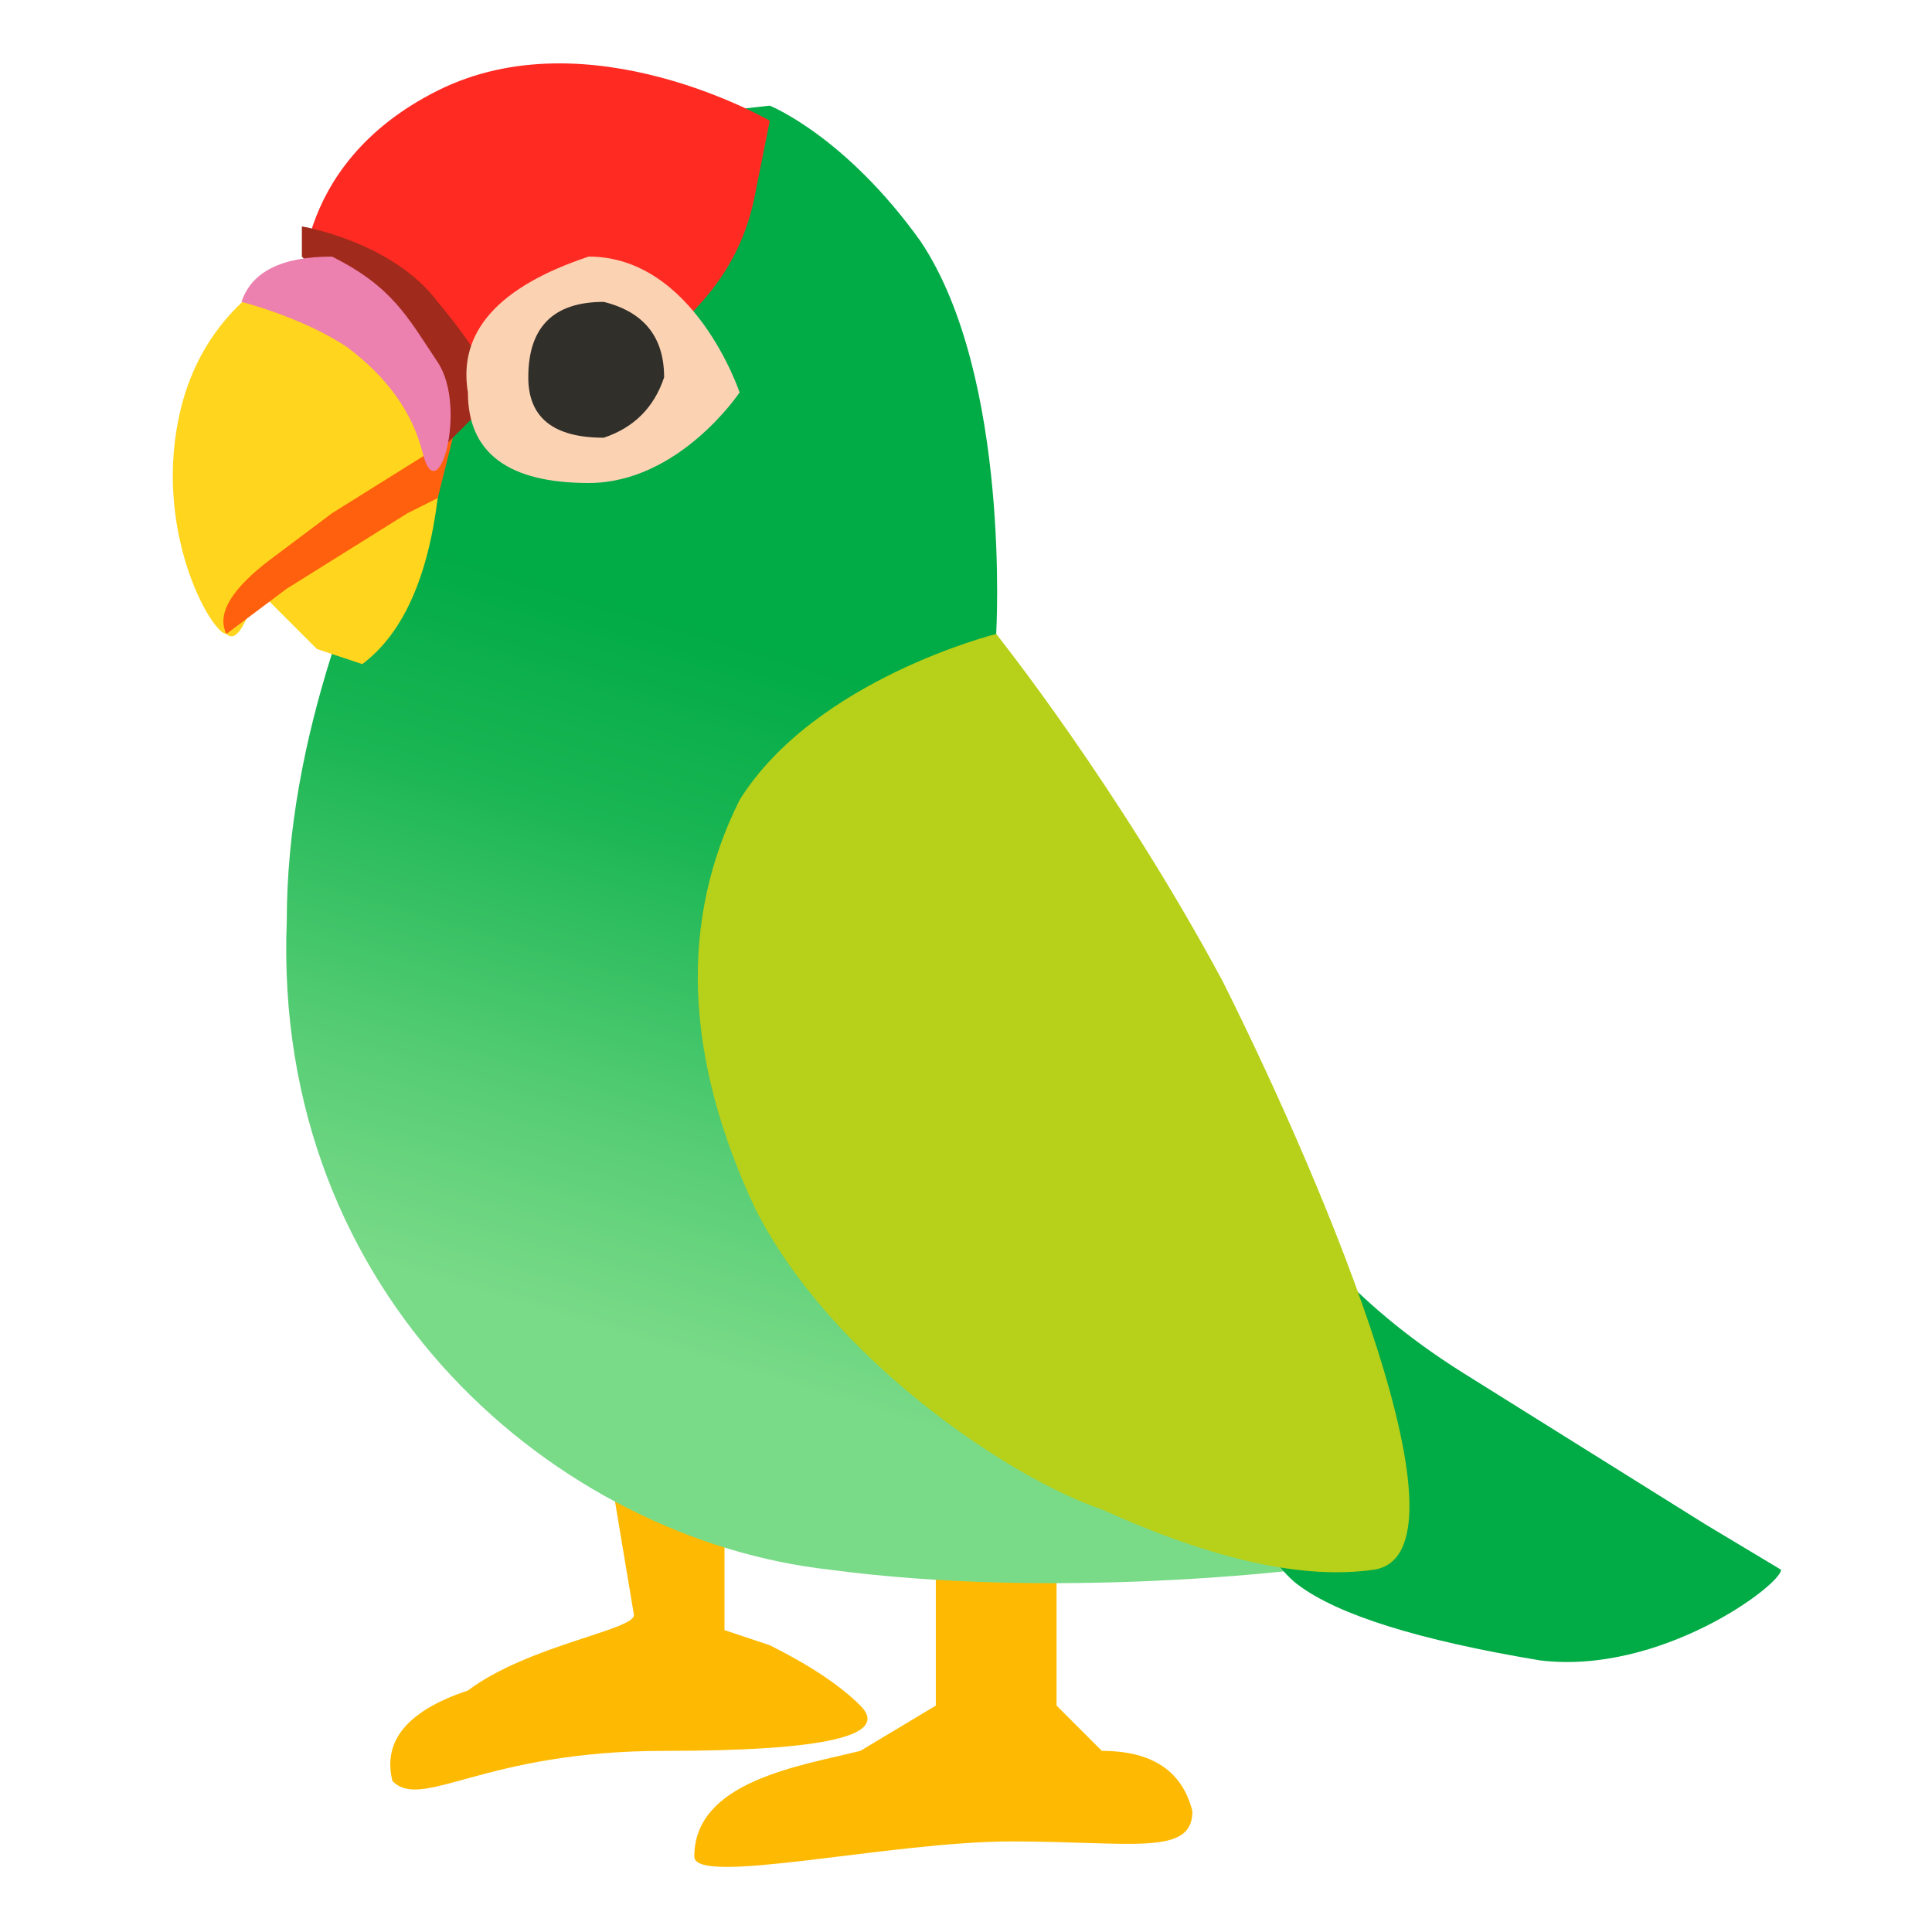
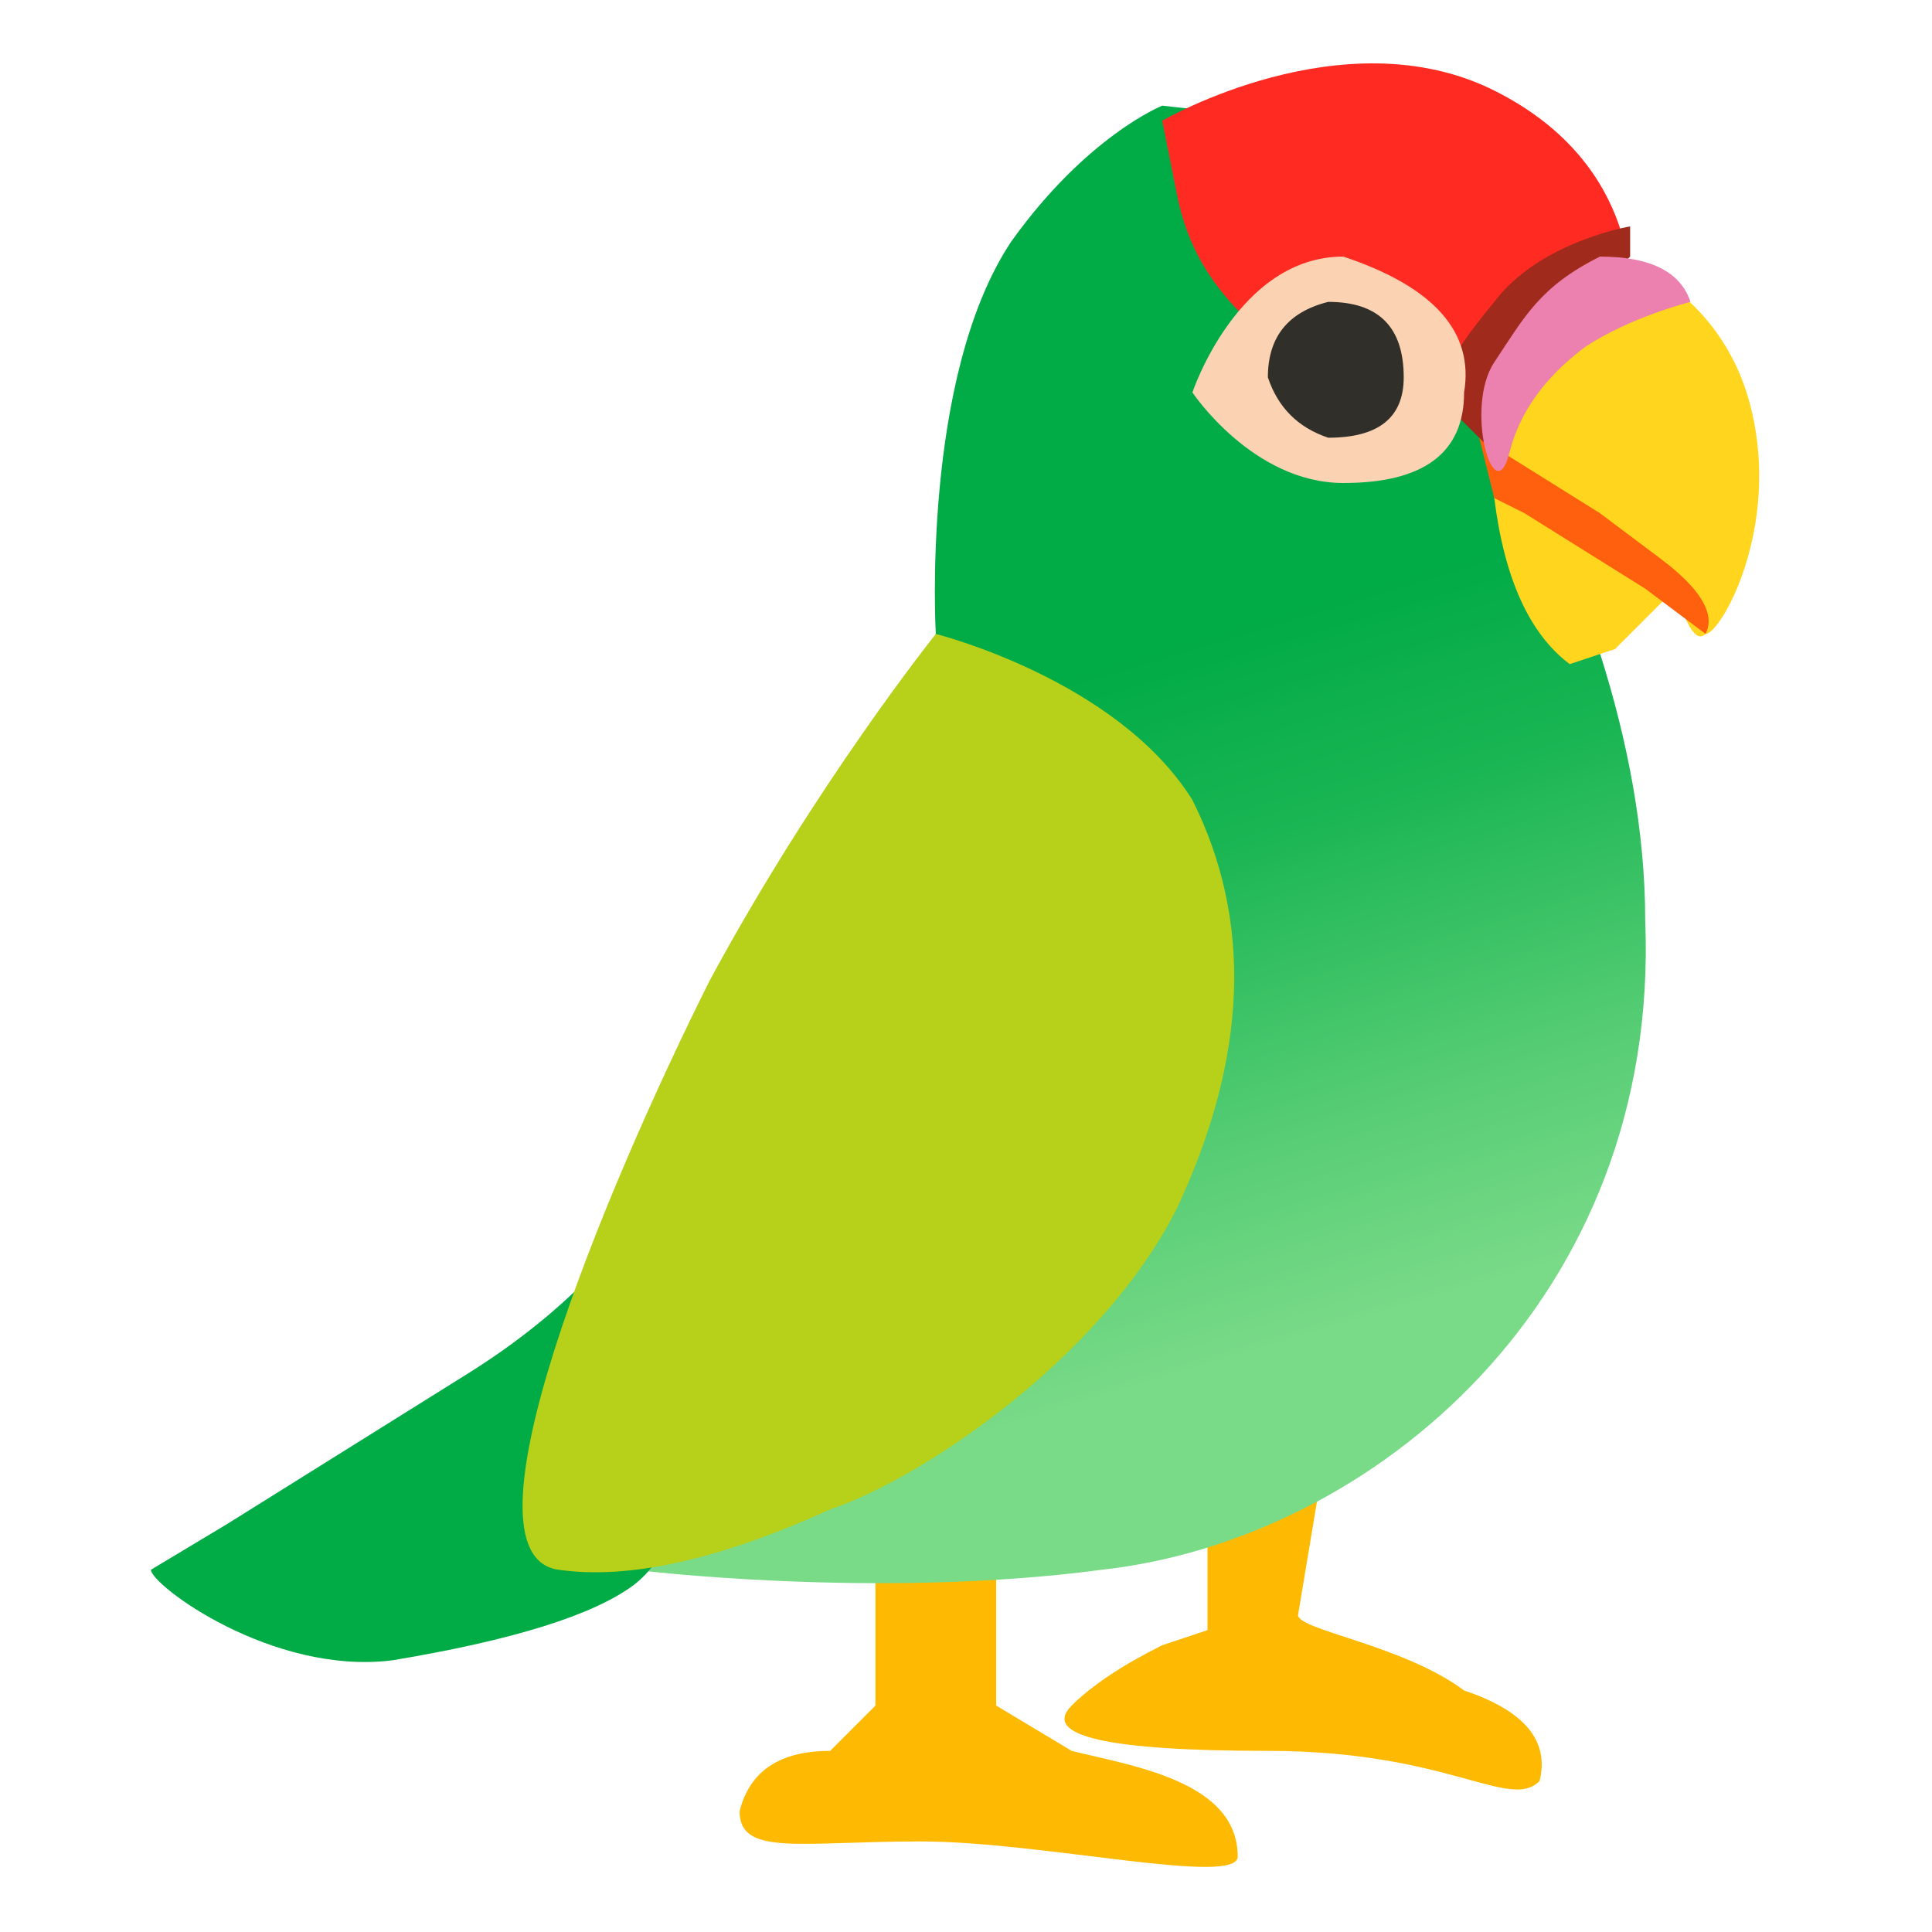
<svg xmlns="http://www.w3.org/2000/svg" width="128" height="128" aria-hidden="true" class="iconify iconify--noto" viewBox="0 0 128 128">
-   <path fill="#feba02" d="m40 95 2 12c0 1-7 2-11 5q-6 2-5 6c2 2 6-2 18-2q16 0 13-3-2-2-6-4l-3-1V97z" />
-   <path fill="#feba02" d="M62 103v10l-5 3c-4 1-11 2-11 7 0 2 13-1 21-1s12 1 12-2q-1-4-6-4l-3-3v-10z" />
-   <linearGradient id="a" x1="46.9" x2="65.9" y1="97.1" y2="33.6" gradientUnits="userSpaceOnUse">
-     <stop offset=".1" stop-color="#79da88" />
-     <stop offset=".3" stop-color="#57cd75" />
-     <stop offset=".6" stop-color="#19b553" />
-     <stop offset=".8" stop-color="#01ab46" />
-   </linearGradient>
-   <path fill="url(#a)" d="m42 8 9-1s5 2 10 9c6 9 5 26 5 26l18 47 2 15s-16 2-31 0c-18-2-37-18-36-43 0-24 19-48 19-48z" />
-   <path fill="#ffd51d" d="M21 17s-7 2-9 10 2 15 3 15c1 1 2-3 2-3l4 4 3 1q4-3 5-11l1-20z" />
-   <path fill="#ff2b23" d="M30 28s8-1 12-4 7-6 8-11l1-5S39 1 29 6s-9 14-9 14z" />
-   <path fill="#ff600d" d="m30 29-8 5-4 3q-4 3-3 5 0 0 4-3l8-5 2-1z" />
-   <path fill="#a02a1b" d="M32 27q2-1-3-7c-3-4-9-5-9-5v2l6 6 3 7z" />
-   <path fill="#ec80af" d="M16 20s4 1 7 3q4 3 5 7c1 4 3-3 1-6s-3-5-7-7q-5 0-6 3" />
-   <path fill="#fbd3b3" d="M49 26s-3-9-10-9q-9 3-8 9 0 6 8 6c6 0 10-6 10-6" />
-   <path fill="#312f2a" d="M44 25q-1 3-4 4-5 0-5-4 0-5 5-5 4 1 4 5" />
-   <path fill="#01ab46" d="M86 81s3 5 11 10l16 10 5 3c0 1-8 7-16 6q-12-2-16-5c-4-3-7-15-7-15z" />
-   <path fill="#b7d019" d="M66 42s-12 3-17 11q-6 12 1 27c5 10 17 18 23 20q11 5 18 4c7-1-3-25-10-39-7-13-15-23-15-23" />
+   <g transform="translate(128,0) scale(-1,1)">
+     <path fill="#feba02" d="m40 95 2 12c0 1-7 2-11 5q-6 2-5 6c2 2 6-2 18-2q16 0 13-3-2-2-6-4l-3-1V97z" />
+     <path fill="#feba02" d="M62 103v10l-5 3c-4 1-11 2-11 7 0 2 13-1 21-1s12 1 12-2q-1-4-6-4l-3-3v-10z" />
+     <linearGradient id="a" x1="46.9" x2="65.9" y1="97.1" y2="33.6" gradientUnits="userSpaceOnUse">
+       <stop offset=".1" stop-color="#79da88" />
+       <stop offset=".3" stop-color="#57cd75" />
+       <stop offset=".6" stop-color="#19b553" />
+       <stop offset=".8" stop-color="#01ab46" />
+     </linearGradient>
+     <path fill="url(#a)" d="m42 8 9-1s5 2 10 9c6 9 5 26 5 26l18 47 2 15s-16 2-31 0c-18-2-37-18-36-43 0-24 19-48 19-48z" />
+     <path fill="#ffd51d" d="M21 17s-7 2-9 10 2 15 3 15c1 1 2-3 2-3l4 4 3 1q4-3 5-11l1-20z" />
+     <path fill="#ff2b23" d="M30 28s8-1 12-4 7-6 8-11l1-5S39 1 29 6s-9 14-9 14z" />
+     <path fill="#ff600d" d="m30 29-8 5-4 3q-4 3-3 5 0 0 4-3l8-5 2-1z" />
+     <path fill="#a02a1b" d="M32 27q2-1-3-7c-3-4-9-5-9-5v2l6 6 3 7z" />
+     <path fill="#ec80af" d="M16 20s4 1 7 3q4 3 5 7c1 4 3-3 1-6s-3-5-7-7q-5 0-6 3" />
+     <path fill="#fbd3b3" d="M49 26s-3-9-10-9q-9 3-8 9 0 6 8 6c6 0 10-6 10-6" />
+     <path fill="#312f2a" d="M44 25q-1 3-4 4-5 0-5-4 0-5 5-5 4 1 4 5" />
+     <path fill="#01ab46" d="M86 81s3 5 11 10l16 10 5 3c0 1-8 7-16 6q-12-2-16-5c-4-3-7-15-7-15z" />
+     <path fill="#b7d019" d="M66 42s-12 3-17 11q-6 12 1 27c5 10 17 18 23 20q11 5 18 4c7-1-3-25-10-39-7-13-15-23-15-23" />
+   </g>
</svg>
